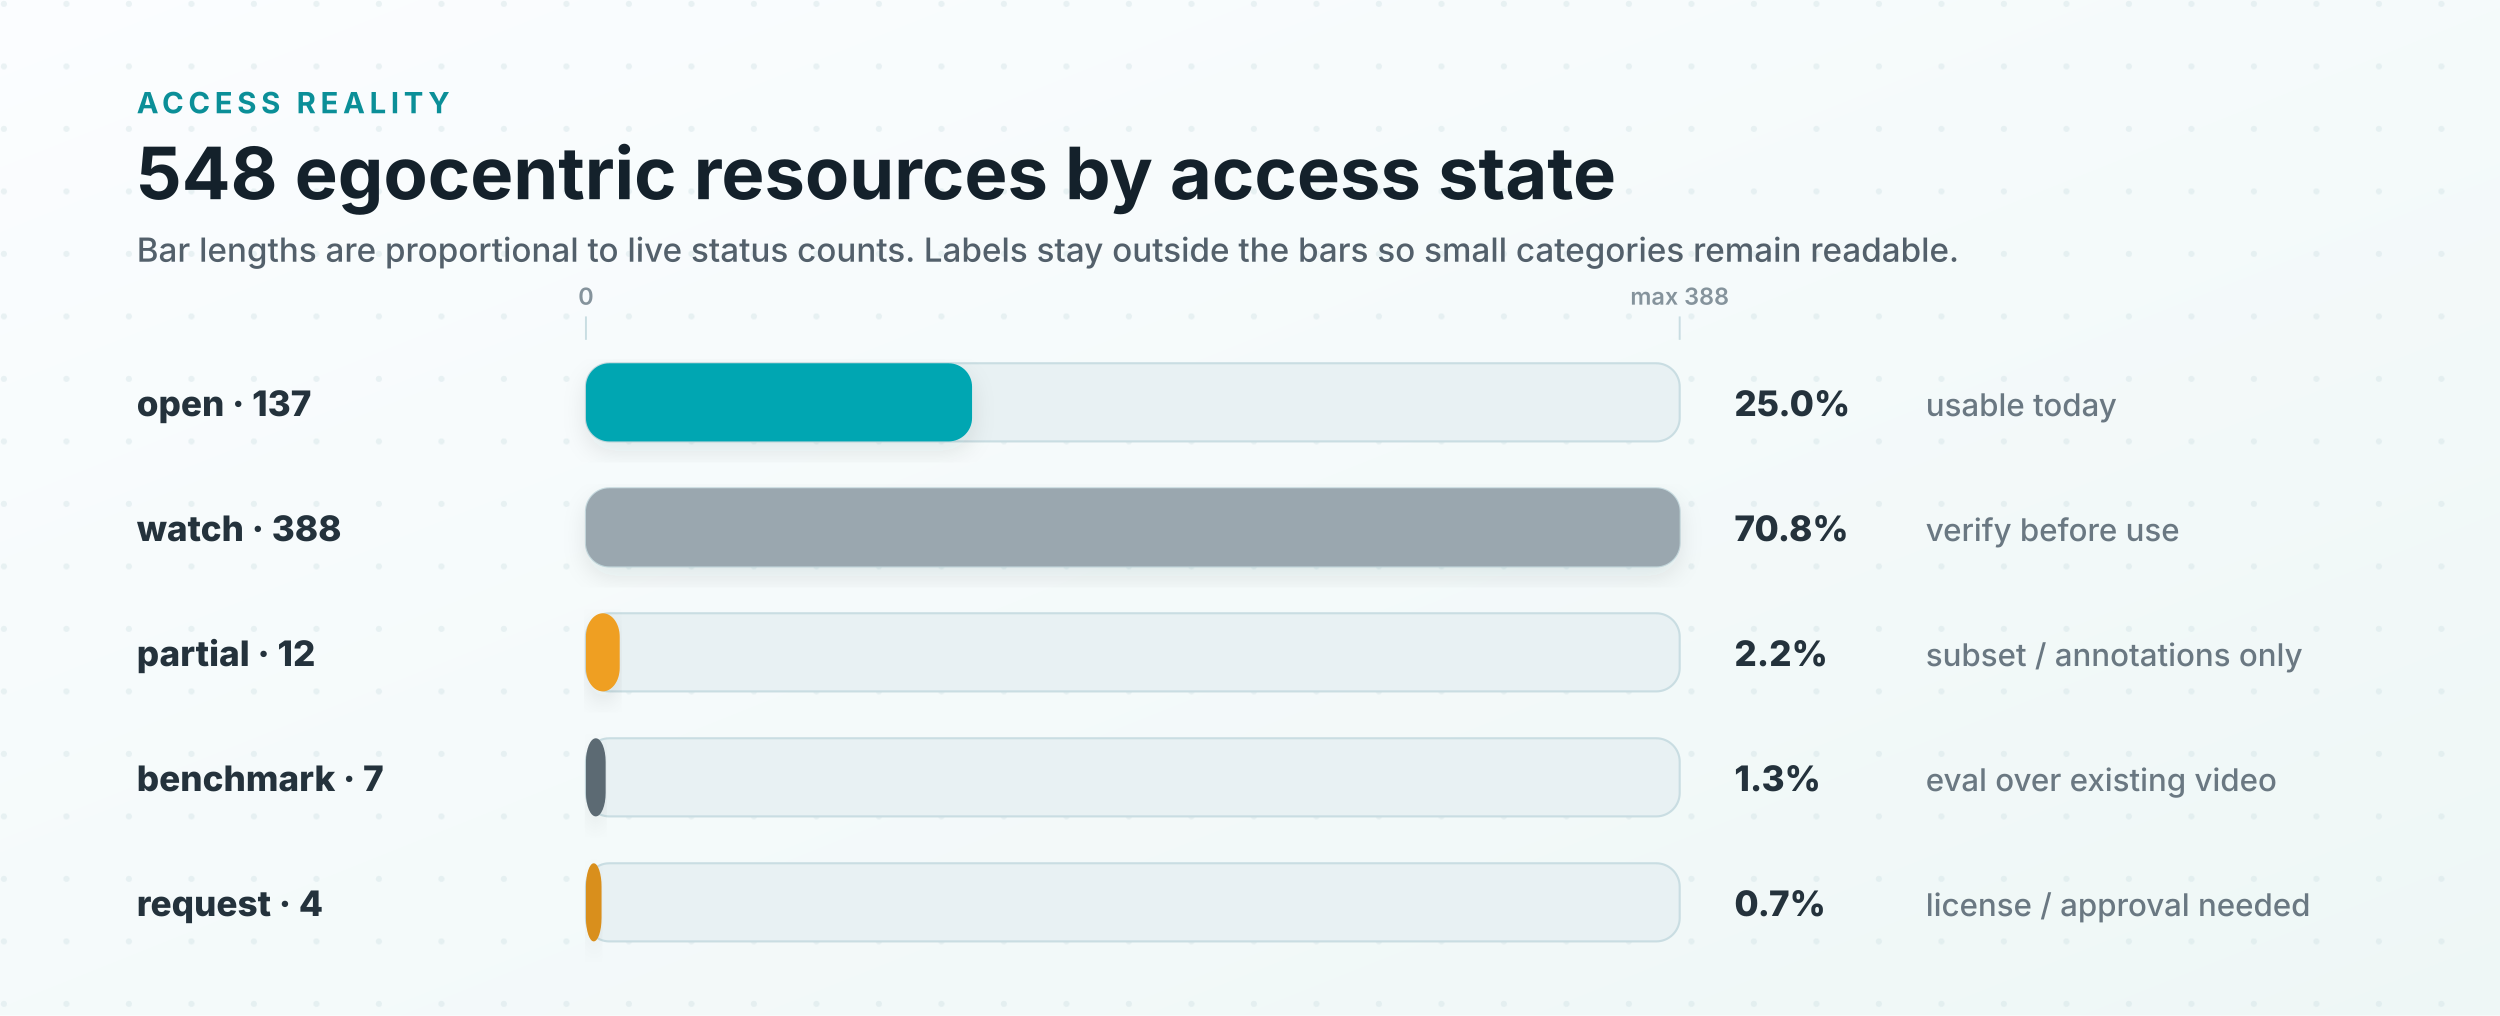
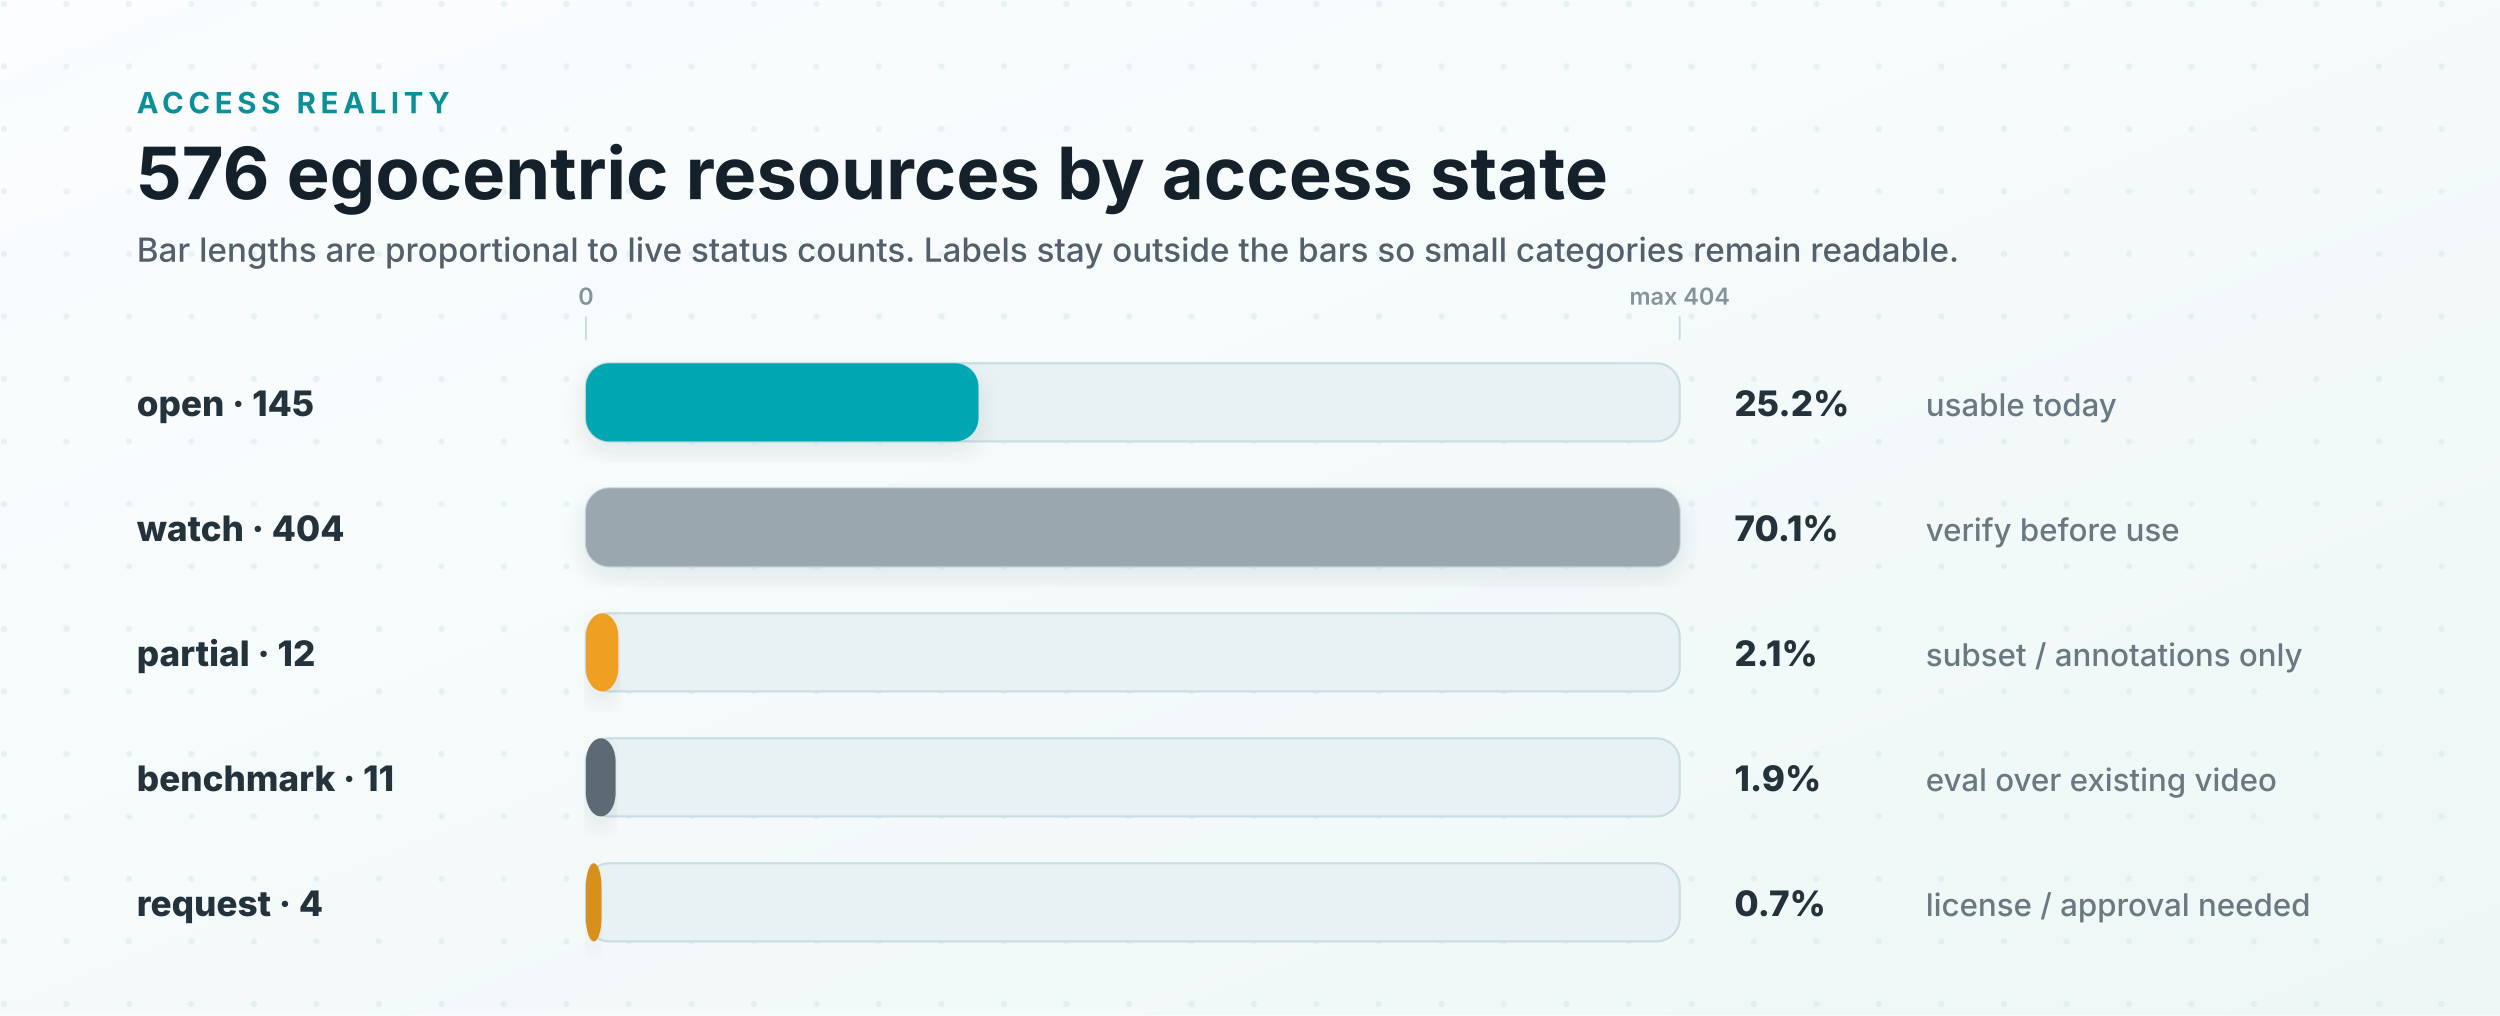
<svg xmlns="http://www.w3.org/2000/svg" viewBox="0 0 1280 520" role="img" aria-labelledby="title desc">
  <defs>
    <linearGradient id="bg" x1="0" x2="1" y1="0" y2="1">
      <stop offset="0" stop-color="#fbfdff" />
      <stop offset="1" stop-color="#eef7f6" />
    </linearGradient>
    <pattern id="dots" width="32" height="32" patternUnits="userSpaceOnUse">
      <circle cx="2" cy="2" r="1.6" fill="#cfe0e4" opacity="0.4" />
    </pattern>
    <filter id="shadow" x="-6%" y="-18%" width="112%" height="145%">
      <feDropShadow dx="0" dy="5" stdDeviation="6" flood-color="#0f2a33" flood-opacity="0.10" />
    </filter>
    <style>
      .ink { fill: #14212b; }
      .kicker { font: 700 15px system-ui, -apple-system, "Segoe UI", sans-serif; fill: #0b8f98; letter-spacing: .16em; }
      .title { font: 700 37px system-ui, -apple-system, "Segoe UI", sans-serif; }
      .subtitle { font: 500 17px system-ui, -apple-system, "Segoe UI", sans-serif; fill: #53606b; }
      .rowlabel { font: 760 18px system-ui, -apple-system, "Segoe UI", sans-serif; fill: #24323c; }
      .value { font: 760 18px system-ui, -apple-system, "Segoe UI", sans-serif; fill: #24323c; }
      .gloss { font: 520 16px system-ui, -apple-system, "Segoe UI", sans-serif; fill: #6a7882; }
      .rail { fill: #e8f1f3; stroke: #c9dde2; stroke-width: 1.1; }
      .fill { filter: url(#shadow); }
      .scale { font: 620 12px system-ui, -apple-system, "Segoe UI", sans-serif; fill: #85939c; }
      .tick { stroke: #c9dde2; stroke-width: 1; }
    </style>
  </defs>
  <rect width="1280" height="520" fill="url(#bg)" />
  <rect width="1280" height="520" fill="url(#dots)" />
  <text class="kicker" x="70" y="58">ACCESS REALITY</text>
-   <text class="title ink" x="70" y="102">548 egocentric resources by access state</text>
+   <text class="title ink" x="70" y="102">576 egocentric resources by access state</text>
  <text class="subtitle" x="70" y="134">Bar lengths are proportional to live status counts. Labels stay outside the bars so small categories remain readable.</text>
  <line class="tick" x1="300" y1="162" x2="300" y2="174" />
  <line class="tick" x1="860.0" y1="162" x2="860.0" y2="174" />
  <text class="scale" x="300" y="156" text-anchor="middle">0</text>
-   <text class="scale" x="860.0" y="156" text-anchor="middle">max 388</text>
+   <text class="scale" x="860.0" y="156" text-anchor="middle">max 404</text>
  <g>
-     <text class="rowlabel" x="70" y="213">open · 137</text>
+     <text class="rowlabel" x="70" y="213">open · 145</text>
    <rect class="rail" x="300" y="186" width="560" height="40" rx="12" />
-     <rect class="fill" x="300" y="186" width="197.7" height="40" rx="12" fill="#00a6b2" />
-     <text class="value" x="888.0" y="213">25.0%</text>
+     <rect class="fill" x="300" y="186" width="201" height="40" rx="12" fill="#00a6b2" />
+     <text class="value" x="888.0" y="213">25.2%</text>
    <text class="gloss" x="986.0" y="213">usable today</text>
  </g>
  <g>
-     <text class="rowlabel" x="70" y="277">watch · 388</text>
+     <text class="rowlabel" x="70" y="277">watch · 404</text>
    <rect class="rail" x="300" y="250" width="560" height="40" rx="12" />
    <rect class="fill" x="300" y="250" width="560" height="40" rx="12" fill="#9aa7af" />
-     <text class="value" x="888.0" y="277">70.8%</text>
+     <text class="value" x="888.0" y="277">70.1%</text>
    <text class="gloss" x="986.0" y="277">verify before use</text>
  </g>
  <g>
    <text class="rowlabel" x="70" y="341">partial · 12</text>
    <rect class="rail" x="300" y="314" width="560" height="40" rx="12" />
-     <rect class="fill" x="300" y="314" width="17.3" height="40" rx="12" fill="#ef9f24" />
-     <text class="value" x="888.0" y="341">2.2%</text>
+     <rect class="fill" x="300" y="314" width="16.6" height="40" rx="12" fill="#ef9f24" />
+     <text class="value" x="888.0" y="341">2.1%</text>
    <text class="gloss" x="986.0" y="341">subset / annotations only</text>
  </g>
  <g>
-     <text class="rowlabel" x="70" y="405">benchmark · 7</text>
+     <text class="rowlabel" x="70" y="405">benchmark · 11</text>
    <rect class="rail" x="300" y="378" width="560" height="40" rx="12" />
-     <rect class="fill" x="300" y="378" width="10.1" height="40" rx="12" fill="#5b6b73" />
-     <text class="value" x="888.0" y="405">1.3%</text>
+     <rect class="fill" x="300" y="378" width="15.2" height="40" rx="12" fill="#5b6b73" />
+     <text class="value" x="888.0" y="405">1.9%</text>
    <text class="gloss" x="986.0" y="405">eval over existing video</text>
  </g>
  <g>
    <text class="rowlabel" x="70" y="469">request · 4</text>
    <rect class="rail" x="300" y="442" width="560" height="40" rx="12" />
    <rect class="fill" x="300" y="442" width="8" height="40" rx="12" fill="#d98f1f" />
    <text class="value" x="888.0" y="469">0.7%</text>
    <text class="gloss" x="986.0" y="469">license / approval needed</text>
  </g>
</svg>
